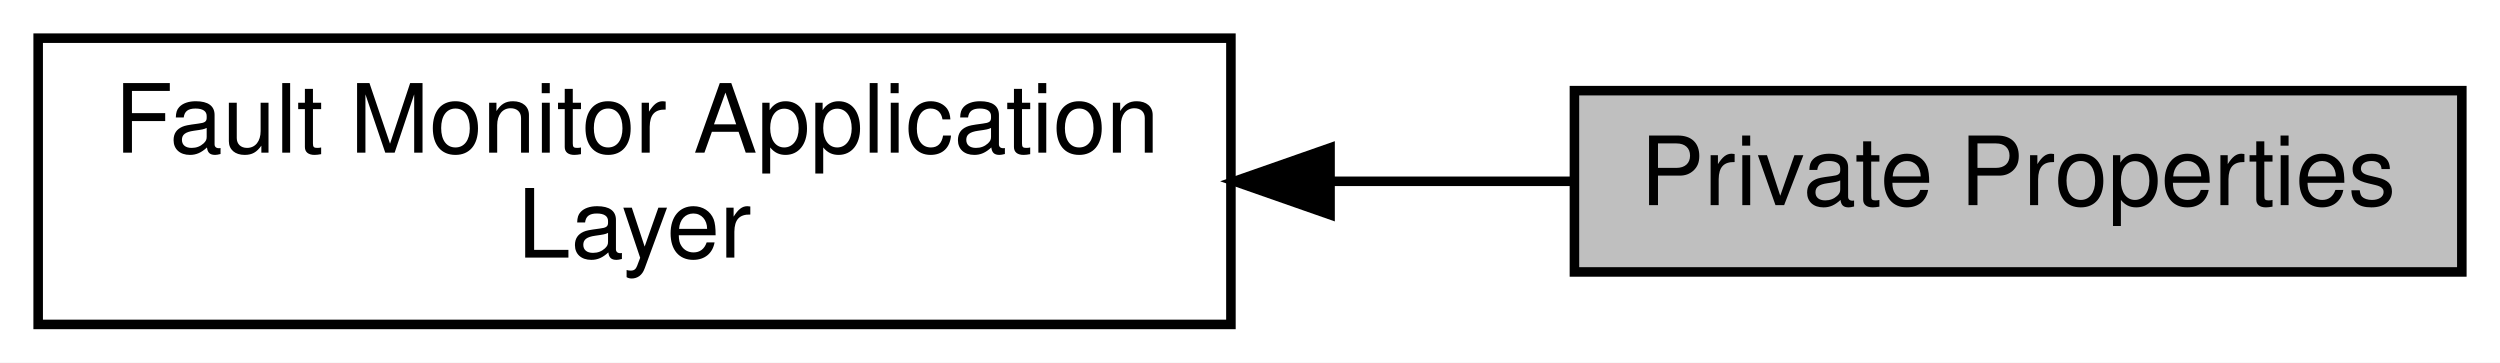
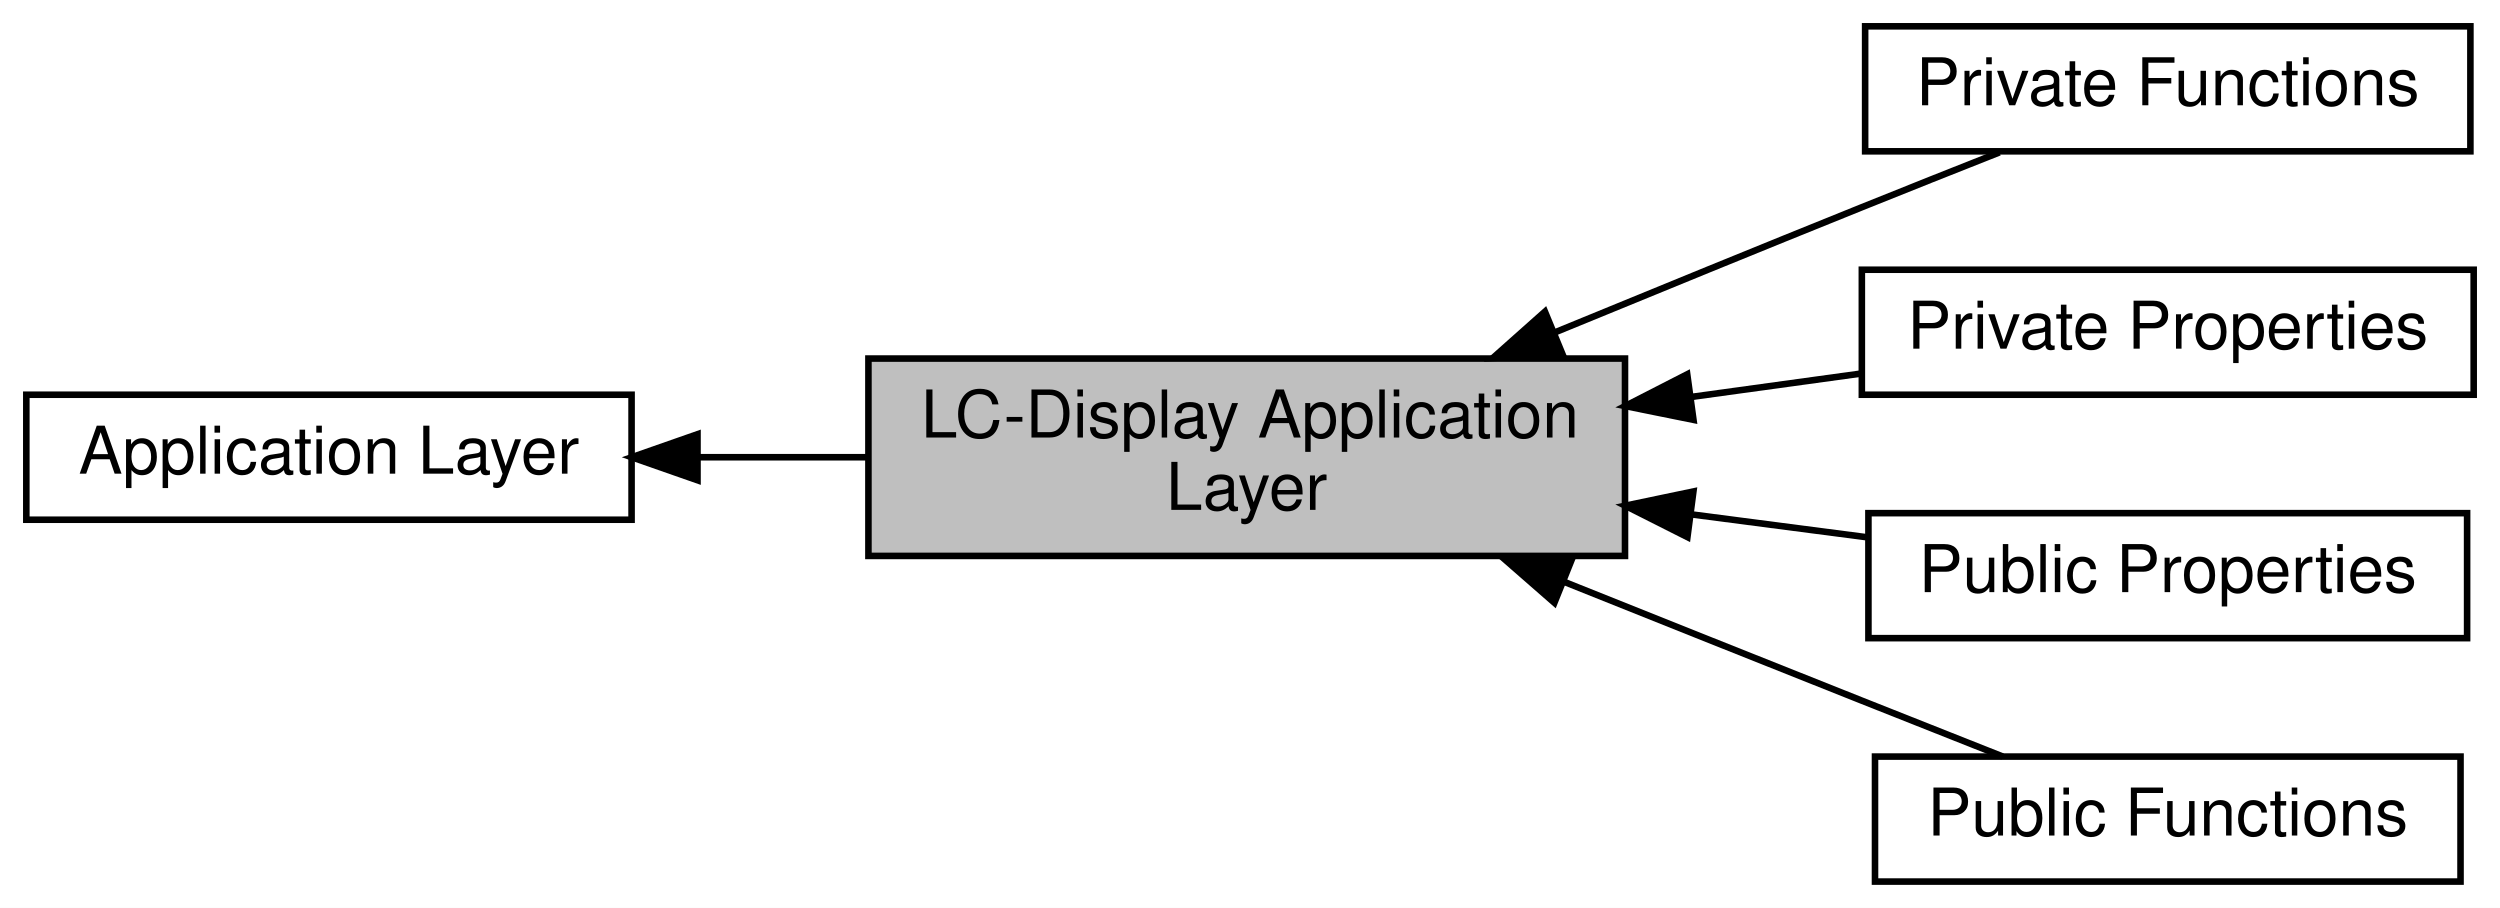
- <svg xmlns="http://www.w3.org/2000/svg" xmlns:xlink="http://www.w3.org/1999/xlink" width="262pt" height="38pt" viewBox="0.00 0.00 262.00 38.00">
-   <g id="graph0" class="graph" transform="scale(1 1) rotate(0) translate(4 34)">
-     <polygon fill="white" stroke="transparent" points="-4,4 -4,-34 258,-34 258,4 -4,4" />
+ <svg xmlns="http://www.w3.org/2000/svg" xmlns:xlink="http://www.w3.org/1999/xlink" width="380pt" height="138pt" viewBox="0.00 0.00 380.00 138.00">
+   <g id="graph0" class="graph" transform="scale(1 1) rotate(0) translate(4 134)">
+     <polygon fill="white" stroke="transparent" points="-4,4 -4,-134 376,-134 376,4 -4,4" />
    <g id="node1" class="node">
      <g id="a_node1">
-         <a xlink:title="Private properties of the first application layer task.">
-           <polygon fill="#bfbfbf" stroke="black" points="254,-24.5 161,-24.5 161,-5.5 254,-5.5 254,-24.5" />
-           <text text-anchor="middle" x="207.5" y="-12.5" font-family="Helvetica,sans-Serif" font-size="10.00">Private Properties</text>
+         <a xlink:href="a00431.html" target="_top" xlink:title="Private functions of the LC display task.">
+           <polygon fill="white" stroke="black" points="371.5,-130 279.5,-130 279.5,-111 371.5,-111 371.5,-130" />
+           <text text-anchor="middle" x="325.5" y="-118" font-family="Helvetica,sans-Serif" font-size="10.00">Private Functions</text>
        </a>
      </g>
    </g>
    <g id="node2" class="node">
      <g id="a_node2">
-         <a xlink:href="a00424.html" target="_top" xlink:title=" ">
-           <polygon fill="white" stroke="black" points="125,-30 0,-30 0,0 125,0 125,-30" />
-           <text text-anchor="start" x="8" y="-18" font-family="Helvetica,sans-Serif" font-size="10.00">Fault Monitor Application</text>
-           <text text-anchor="middle" x="62.5" y="-7" font-family="Helvetica,sans-Serif" font-size="10.00"> Layer</text>
+         <a xlink:href="a00526.html" target="_top" xlink:title="Task Layer.">
+           <polygon fill="white" stroke="black" points="92,-74 0,-74 0,-55 92,-55 92,-74" />
+           <text text-anchor="middle" x="46" y="-62" font-family="Helvetica,sans-Serif" font-size="10.00">Application Layer</text>
+         </a>
+       </g>
+     </g>
+     <g id="node3" class="node">
+       <g id="a_node3">
+         <a xlink:title=" ">
+           <polygon fill="#bfbfbf" stroke="black" points="243,-79.5 128,-79.5 128,-49.5 243,-49.5 243,-79.5" />
+           <text text-anchor="start" x="136" y="-67.5" font-family="Helvetica,sans-Serif" font-size="10.00">LC-Display Application</text>
+           <text text-anchor="middle" x="185.5" y="-56.5" font-family="Helvetica,sans-Serif" font-size="10.00"> Layer</text>
        </a>
      </g>
    </g>
    <g id="edge1" class="edge">
-       <path fill="none" stroke="black" d="M135.51,-15C144.15,-15 152.78,-15 160.9,-15" />
-       <polygon fill="black" stroke="black" points="135.39,-11.5 125.39,-15 135.39,-18.5 135.39,-11.5" />
+       <path fill="none" stroke="black" d="M102.15,-64.5C110.6,-64.5 119.34,-64.5 127.82,-64.5" />
+       <polygon fill="black" stroke="black" points="102.02,-61 92.02,-64.5 102.02,-68 102.02,-61" />
+     </g>
+     <g id="edge4" class="edge">
+       <path fill="none" stroke="black" d="M232.4,-83.5C247.25,-89.6 263.81,-96.38 279,-102.5 285.78,-105.23 293.13,-108.16 299.92,-110.84" />
+       <polygon fill="black" stroke="black" points="233.5,-80.16 222.92,-79.59 230.83,-86.63 233.5,-80.16" />
+     </g>
+     <g id="node4" class="node">
+       <g id="a_node4">
+         <a xlink:href="a00432.html" target="_top" xlink:title="Private properties of the LC display task.">
+           <polygon fill="white" stroke="black" points="372,-93 279,-93 279,-74 372,-74 372,-93" />
+           <text text-anchor="middle" x="325.5" y="-81" font-family="Helvetica,sans-Serif" font-size="10.00">Private Properties</text>
+         </a>
+       </g>
+     </g>
+     <g id="edge5" class="edge">
+       <path fill="none" stroke="black" d="M253.17,-73.68C261.85,-74.87 270.58,-76.08 278.81,-77.21" />
+       <polygon fill="black" stroke="black" points="253.41,-70.18 243.03,-72.28 252.46,-77.11 253.41,-70.18" />
+     </g>
+     <g id="node5" class="node">
+       <g id="a_node5">
+         <a xlink:href="a00430.html" target="_top" xlink:title="Public properties of the LC display task.">
+           <polygon fill="white" stroke="black" points="371,-56 280,-56 280,-37 371,-37 371,-56" />
+           <text text-anchor="middle" x="325.5" y="-44" font-family="Helvetica,sans-Serif" font-size="10.00">Public Properties</text>
+         </a>
+       </g>
+     </g>
+     <g id="edge3" class="edge">
+       <path fill="none" stroke="black" d="M253.13,-55.81C262.13,-54.64 271.18,-53.46 279.67,-52.35" />
+       <polygon fill="black" stroke="black" points="252.49,-52.36 243.03,-57.13 253.4,-59.3 252.49,-52.36" />
+     </g>
+     <g id="node6" class="node">
+       <g id="a_node6">
+         <a xlink:href="a00429.html" target="_top" xlink:title="Public functions of the LC display task.">
+           <polygon fill="white" stroke="black" points="370,-19 281,-19 281,0 370,0 370,-19" />
+           <text text-anchor="middle" x="325.5" y="-7" font-family="Helvetica,sans-Serif" font-size="10.00">Public Functions</text>
+         </a>
+       </g>
+     </g>
+     <g id="edge2" class="edge">
+       <path fill="none" stroke="black" d="M233.6,-45.62C248.15,-39.8 264.23,-33.37 279,-27.5 285.95,-24.74 293.49,-21.75 300.41,-19.01" />
+       <polygon fill="black" stroke="black" points="232.27,-42.38 224.29,-49.35 234.88,-48.88 232.27,-42.38" />
    </g>
  </g>
</svg>
